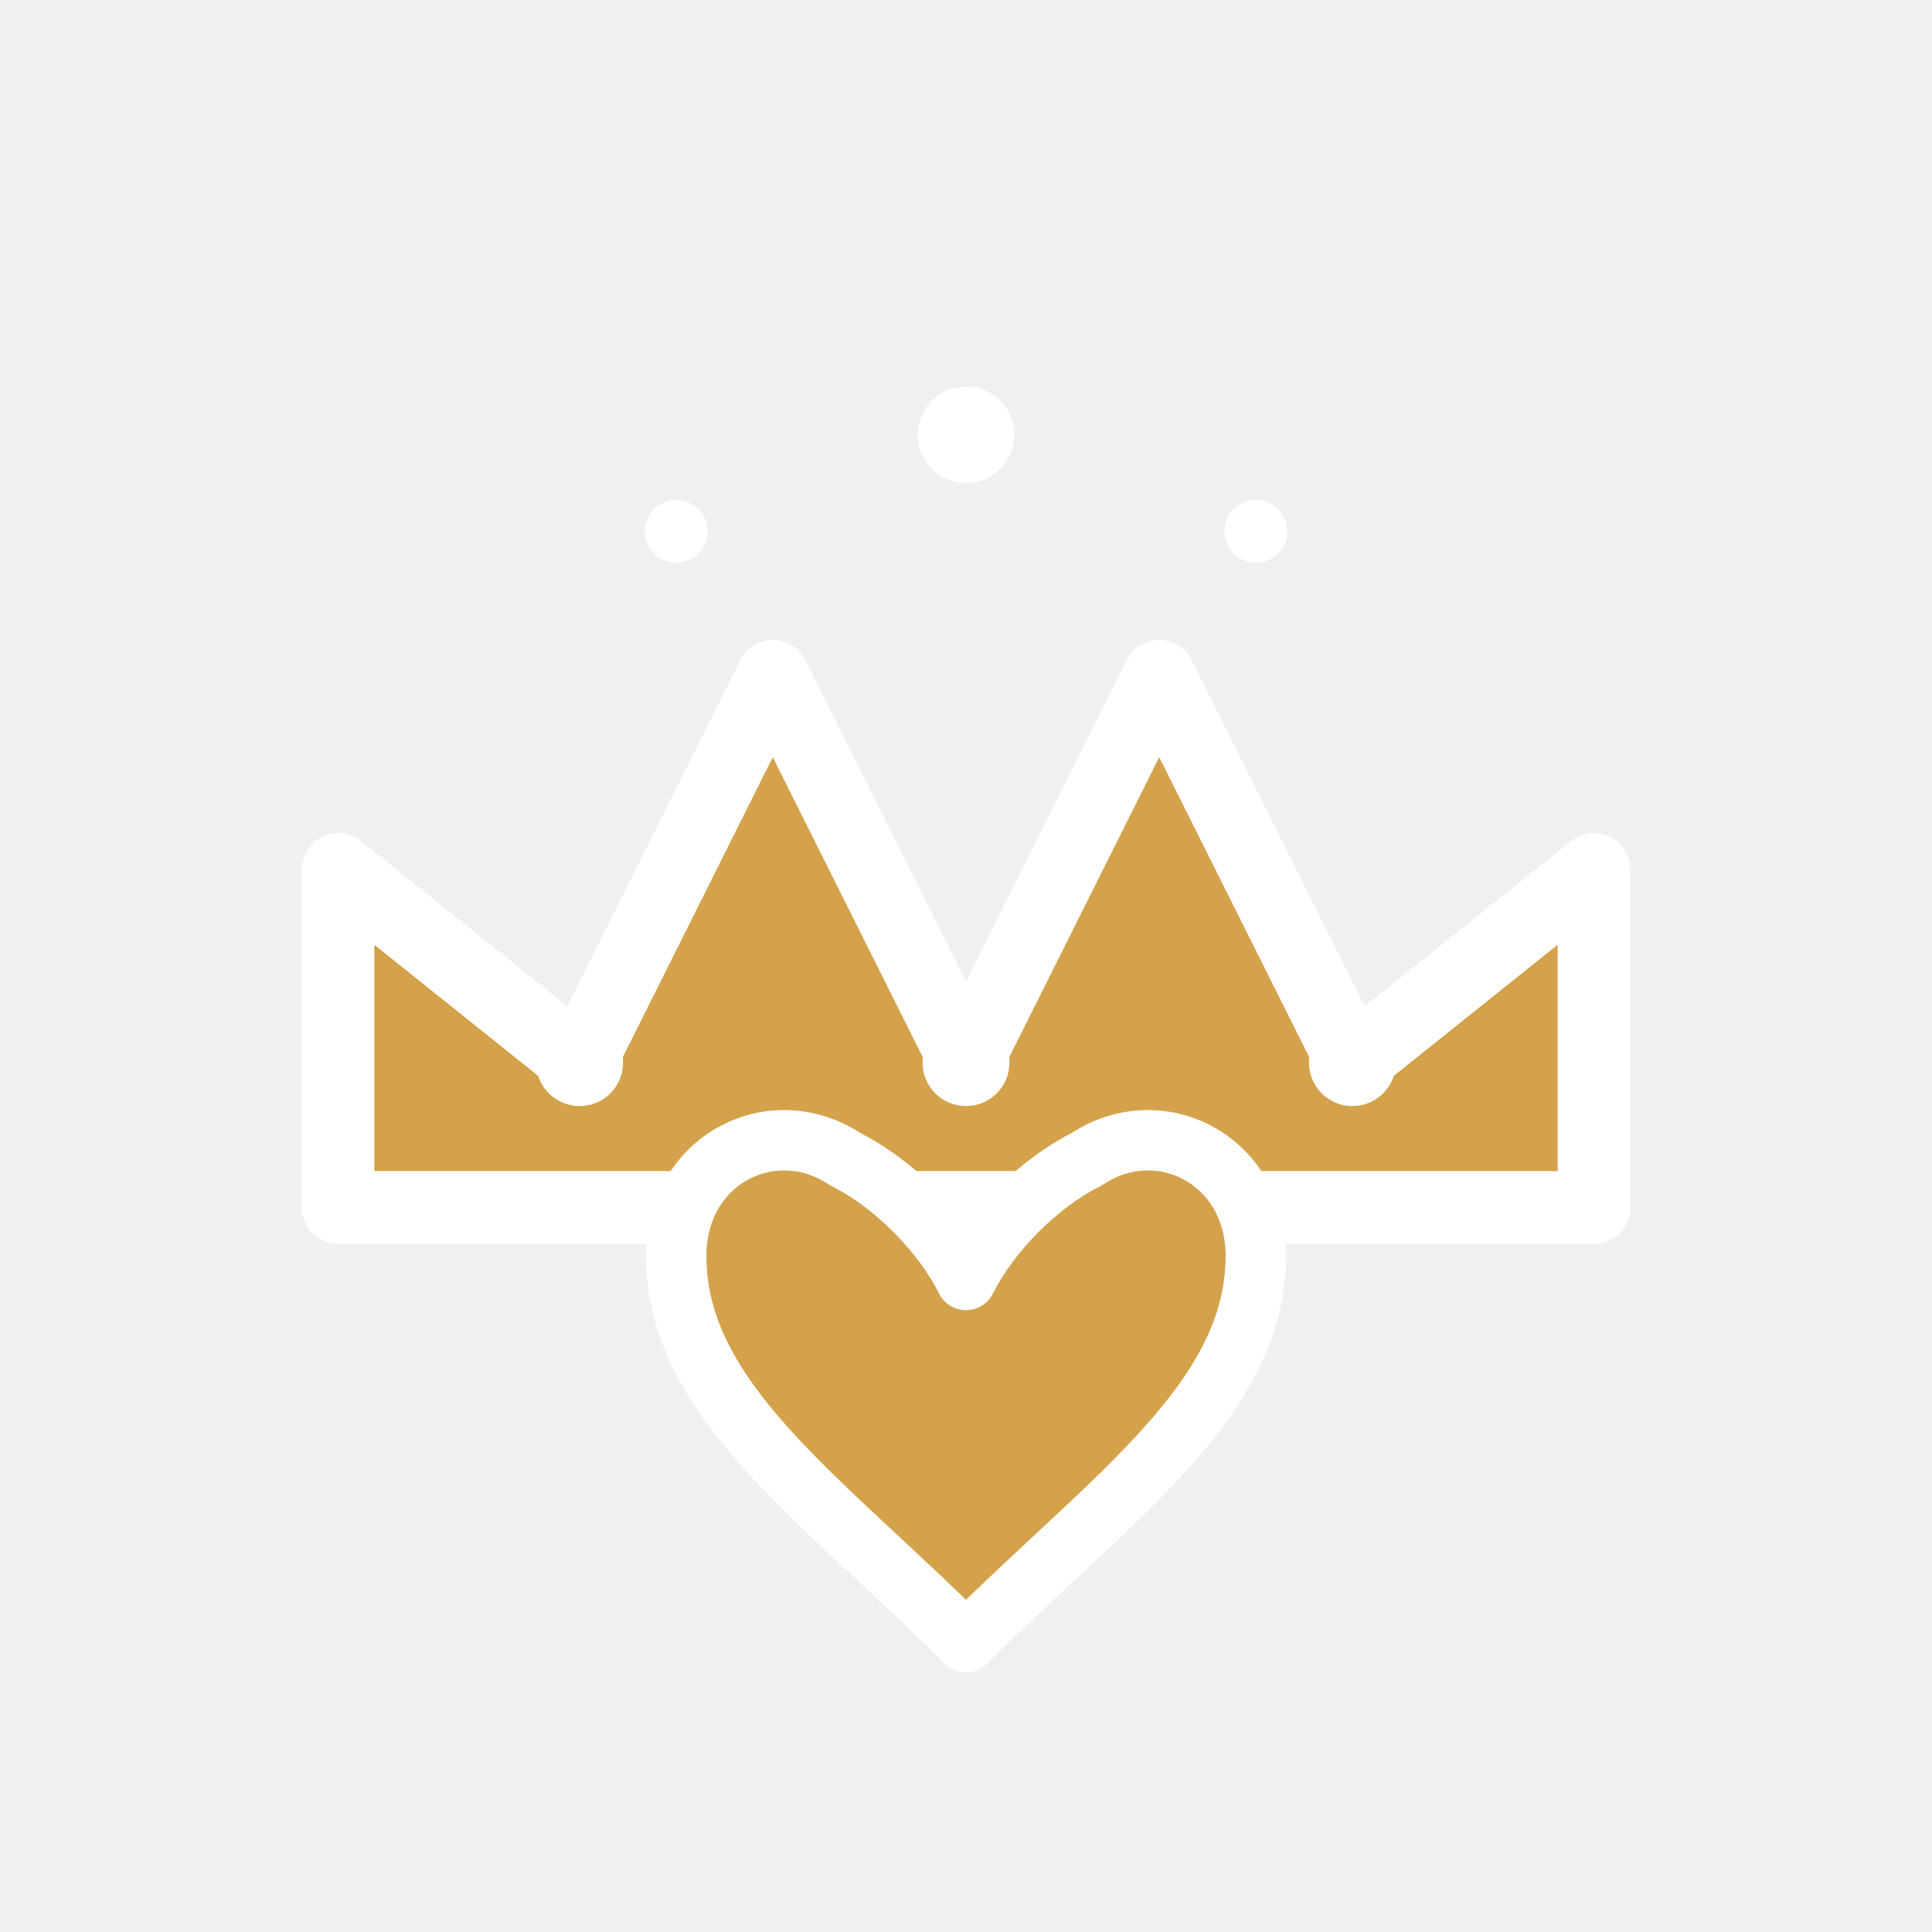
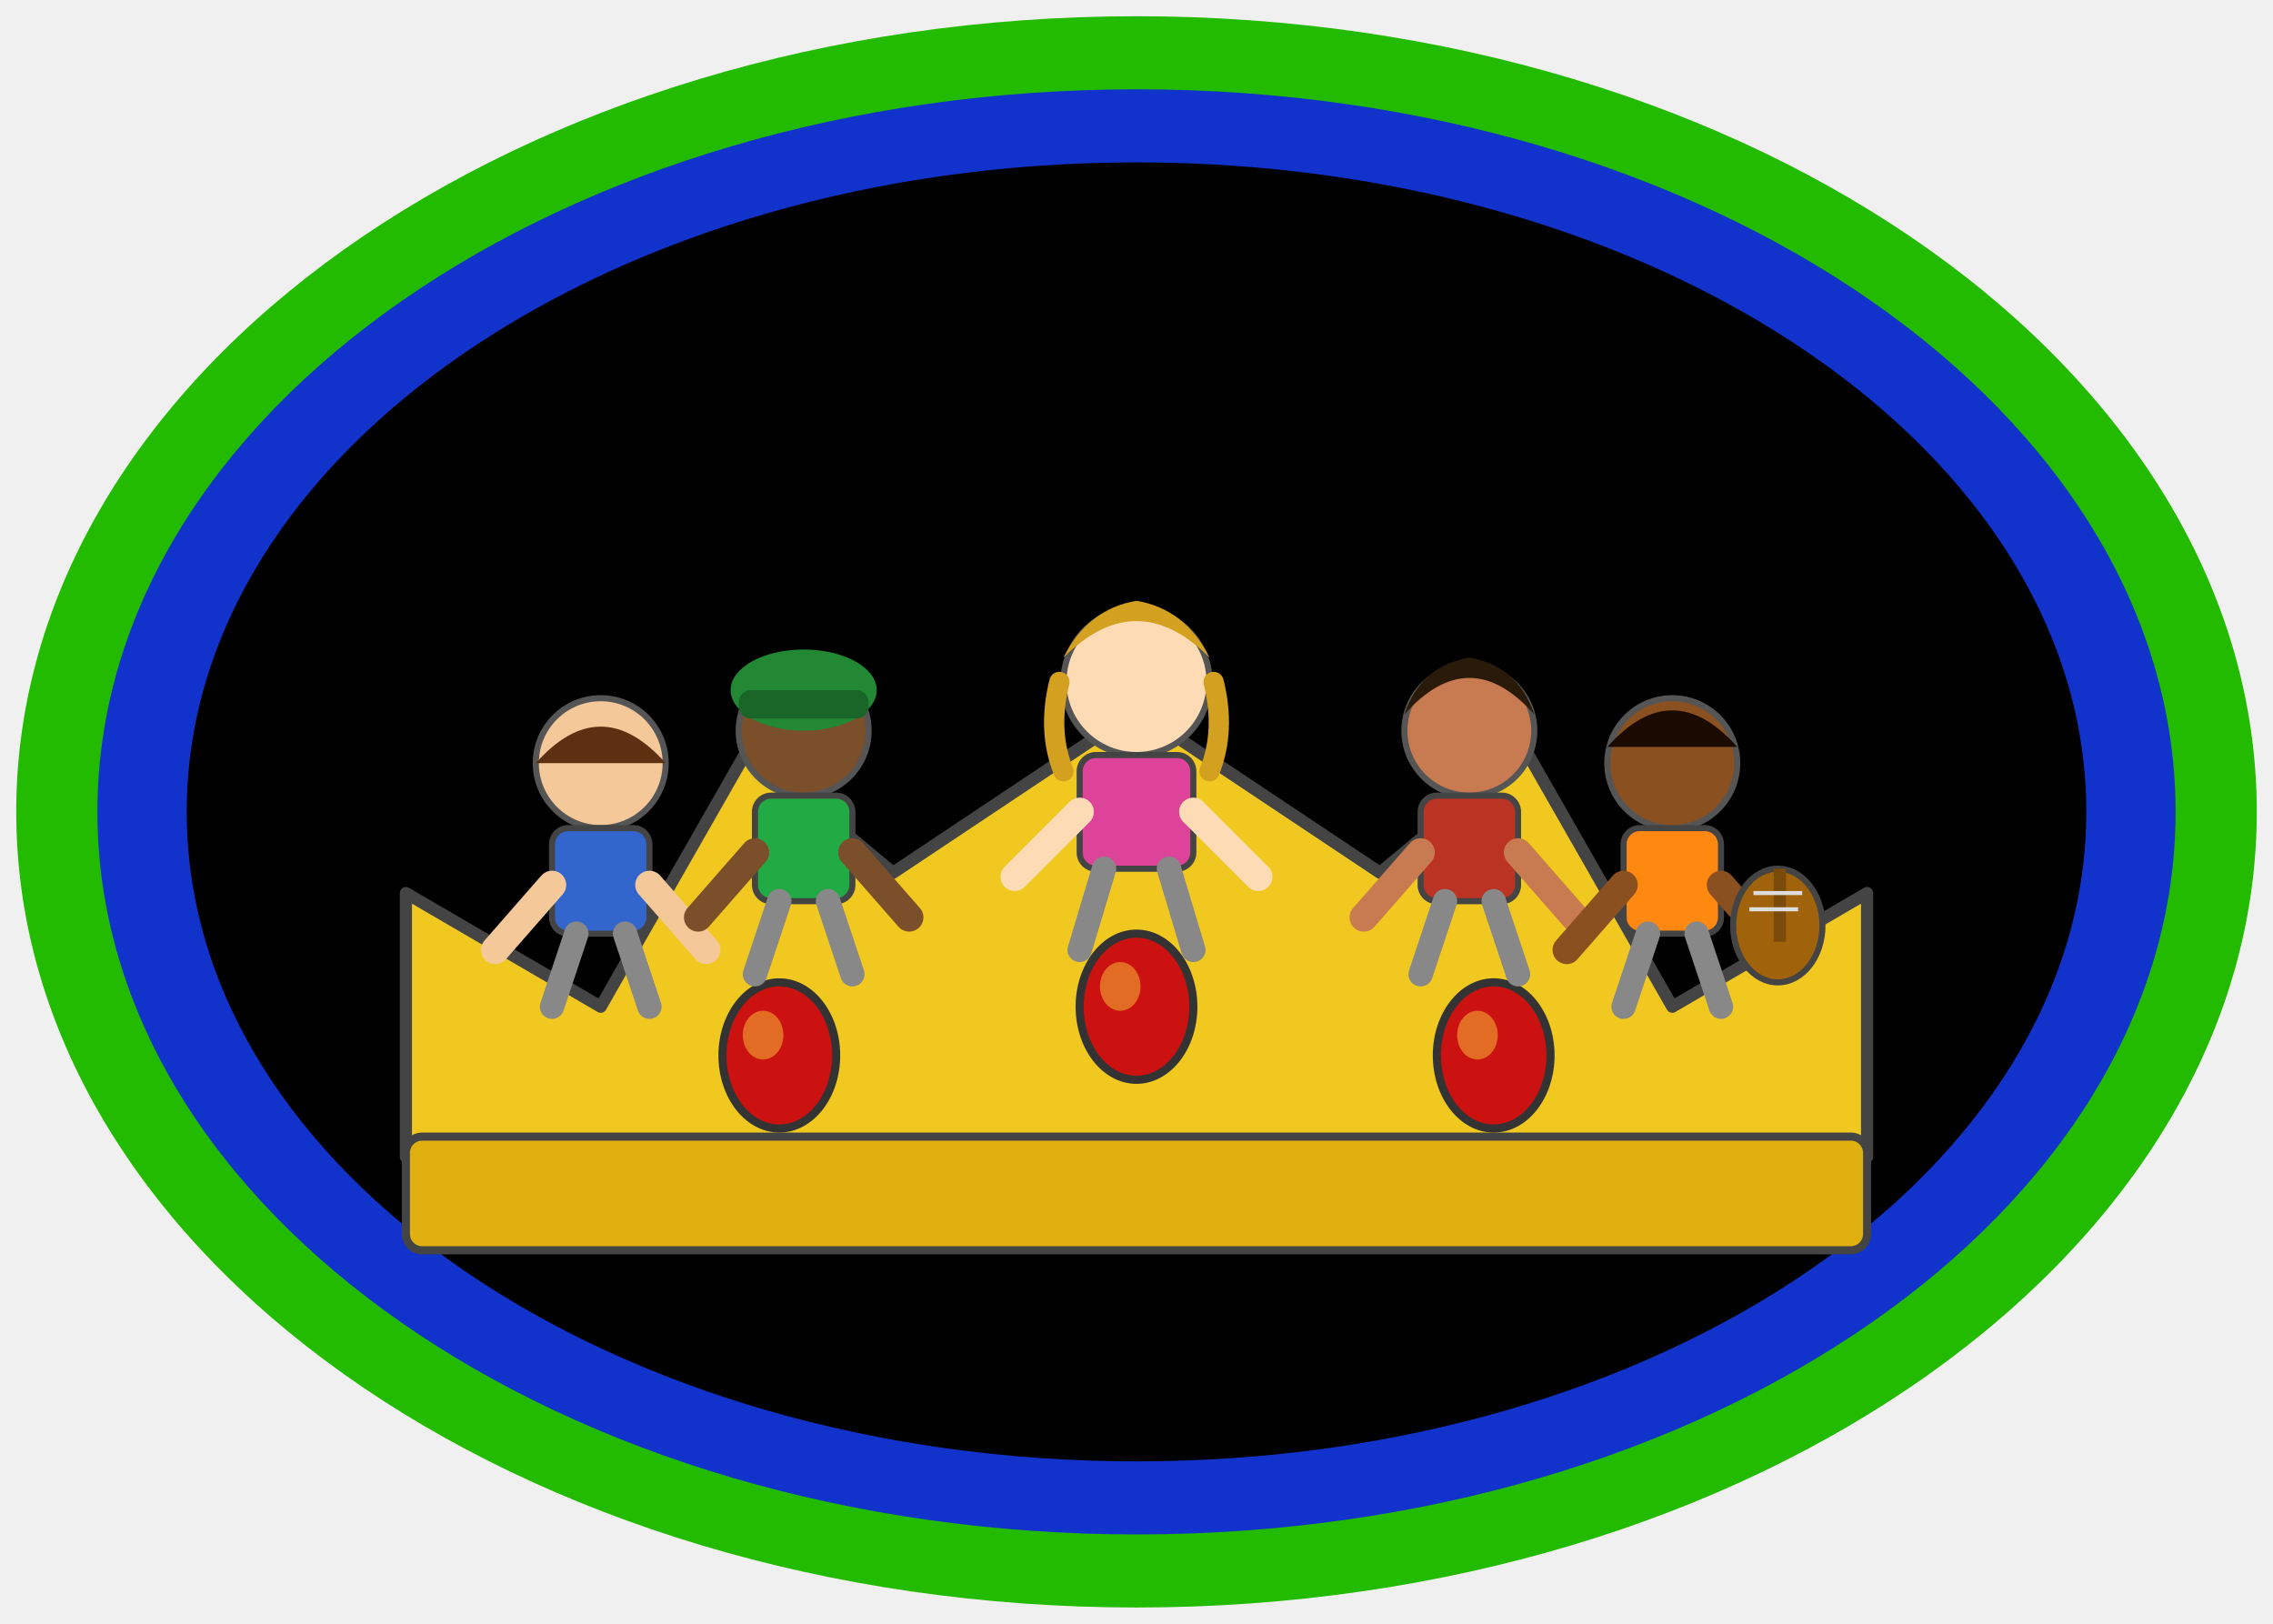
- <svg xmlns="http://www.w3.org/2000/svg" viewBox="0 0 80 80" role="img" aria-label="Kinders van die Koning">
-   <g fill="none" stroke="#FFFFFF" stroke-width="3" stroke-linecap="round" stroke-linejoin="round">
-     <path d="M14 50 L14 36 L24 44 L32 28 L40 44 L48 28 L56 44 L66 36 L66 50 Z" fill="#D4A24B" stroke="#FFFFFF" />
-     <line x1="14" y1="50" x2="66" y2="50" />
-     <circle cx="24" cy="44" r="1.8" fill="#FFFFFF" stroke="none" />
-     <circle cx="40" cy="44" r="1.8" fill="#FFFFFF" stroke="none" />
-     <circle cx="56" cy="44" r="1.8" fill="#FFFFFF" stroke="none" />
-   </g>
-   <path d="M40 68 C 34 62, 28 58, 28 52 C 28 48, 32 46, 35 48 C 37 49, 39 51, 40 53 C 41 51, 43 49, 45 48 C 48 46, 52 48, 52 52 C 52 58, 46 62, 40 68 Z" fill="#D4A24B" stroke="#FFFFFF" stroke-width="2.5" stroke-linejoin="round" />
-   <g fill="#FFFFFF">
-     <circle cx="40" cy="18" r="2" />
-     <circle cx="28" cy="22" r="1.3" />
-     <circle cx="52" cy="22" r="1.3" />
-   </g>
+ <svg xmlns="http://www.w3.org/2000/svg" viewBox="0 0 560 400" role="img" aria-label="Kinders vir die Koning">
+   <ellipse cx="280" cy="200" rx="276" ry="196" fill="#22BB00" />
+   <ellipse cx="280" cy="200" rx="256" ry="178" fill="#1133CC" />
+   <ellipse cx="280" cy="200" rx="234" ry="160" fill="#000000" />
+   <polygon points="100,285 100,220 148,248 184,185 220,215 280,175 340,215 376,185 412,248 460,220 460,285" fill="#F0C820" stroke="#444" stroke-width="3" stroke-linejoin="round" />
+   <rect x="100" y="280" width="360" height="28" rx="4" fill="#E0B010" stroke="#444" stroke-width="2" />
+   <ellipse cx="192" cy="260" rx="14" ry="18" fill="#CC1111" stroke="#333" stroke-width="2" />
+   <ellipse cx="280" cy="248" rx="14" ry="18" fill="#CC1111" stroke="#333" stroke-width="2" />
+   <ellipse cx="368" cy="260" rx="14" ry="18" fill="#CC1111" stroke="#333" stroke-width="2" />
+   <ellipse cx="188" cy="255" rx="5" ry="6" fill="rgba(255,220,60,0.45)" />
+   <ellipse cx="276" cy="243" rx="5" ry="6" fill="rgba(255,220,60,0.45)" />
+   <ellipse cx="364" cy="255" rx="5" ry="6" fill="rgba(255,220,60,0.45)" />
+   <circle cx="148" cy="188" r="16" fill="#F5C89A" stroke="#555" stroke-width="1.5" />
+   <rect x="136" y="204" width="24" height="26" rx="4" fill="#3366CC" stroke="#444" stroke-width="1.5" />
+   <line x1="136" y1="218" x2="122" y2="234" stroke="#F5C89A" stroke-width="7" stroke-linecap="round" />
+   <line x1="160" y1="218" x2="174" y2="234" stroke="#F5C89A" stroke-width="7" stroke-linecap="round" />
+   <line x1="142" y1="230" x2="136" y2="248" stroke="#888" stroke-width="6" stroke-linecap="round" />
+   <line x1="154" y1="230" x2="160" y2="248" stroke="#888" stroke-width="6" stroke-linecap="round" />
+   <path d="M132,188 Q148,170 164,188" fill="#5C3010" stroke="none" />
+   <circle cx="198" cy="180" r="16" fill="#7B4F2A" stroke="#555" stroke-width="1.5" />
+   <rect x="186" y="196" width="24" height="26" rx="4" fill="#22AA44" stroke="#444" stroke-width="1.5" />
+   <line x1="186" y1="210" x2="172" y2="226" stroke="#7B4F2A" stroke-width="7" stroke-linecap="round" />
+   <line x1="210" y1="210" x2="224" y2="226" stroke="#7B4F2A" stroke-width="7" stroke-linecap="round" />
+   <line x1="192" y1="222" x2="186" y2="240" stroke="#888" stroke-width="6" stroke-linecap="round" />
+   <line x1="204" y1="222" x2="210" y2="240" stroke="#888" stroke-width="6" stroke-linecap="round" />
+   <ellipse cx="198" cy="170" rx="18" ry="10" fill="#228833" />
+   <rect x="182" y="170" width="32" height="7" rx="3" fill="#1A6628" />
+   <circle cx="280" cy="168" r="18" fill="#FDDCB5" stroke="#555" stroke-width="1.5" />
+   <rect x="266" y="186" width="28" height="28" rx="4" fill="#DD4499" stroke="#444" stroke-width="1.5" />
+   <line x1="266" y1="200" x2="250" y2="216" stroke="#FDDCB5" stroke-width="7" stroke-linecap="round" />
+   <line x1="294" y1="200" x2="310" y2="216" stroke="#FDDCB5" stroke-width="7" stroke-linecap="round" />
+   <line x1="272" y1="214" x2="266" y2="234" stroke="#888" stroke-width="6" stroke-linecap="round" />
+   <line x1="288" y1="214" x2="294" y2="234" stroke="#888" stroke-width="6" stroke-linecap="round" />
+   <path d="M262,162 Q280,144 298,162 Q292,150 280,148 Q268,150 262,162Z" fill="#D4A020" />
+   <path d="M261,168 Q258,180 262,190" fill="none" stroke="#D4A020" stroke-width="5" stroke-linecap="round" />
+   <path d="M299,168 Q302,180 298,190" fill="none" stroke="#D4A020" stroke-width="5" stroke-linecap="round" />
+   <circle cx="362" cy="180" r="16" fill="#C87A50" stroke="#555" stroke-width="1.5" />
+   <rect x="350" y="196" width="24" height="26" rx="4" fill="#BB3322" stroke="#444" stroke-width="1.5" />
+   <line x1="350" y1="210" x2="336" y2="226" stroke="#C87A50" stroke-width="7" stroke-linecap="round" />
+   <line x1="374" y1="210" x2="388" y2="226" stroke="#C87A50" stroke-width="7" stroke-linecap="round" />
+   <line x1="356" y1="222" x2="350" y2="240" stroke="#888" stroke-width="6" stroke-linecap="round" />
+   <line x1="368" y1="222" x2="374" y2="240" stroke="#888" stroke-width="6" stroke-linecap="round" />
+   <path d="M346,176 Q362,158 378,176 Q374,164 362,162 Q350,164 346,176Z" fill="#2A1A0A" />
+   <circle cx="412" cy="188" r="16" fill="#8B5020" stroke="#555" stroke-width="1.5" />
+   <rect x="400" y="204" width="24" height="26" rx="4" fill="#FF8811" stroke="#444" stroke-width="1.5" />
+   <line x1="400" y1="218" x2="386" y2="234" stroke="#8B5020" stroke-width="7" stroke-linecap="round" />
+   <line x1="424" y1="218" x2="438" y2="234" stroke="#8B5020" stroke-width="7" stroke-linecap="round" />
+   <line x1="406" y1="230" x2="400" y2="248" stroke="#888" stroke-width="6" stroke-linecap="round" />
+   <line x1="418" y1="230" x2="424" y2="248" stroke="#888" stroke-width="6" stroke-linecap="round" />
+   <ellipse cx="438" cy="228" rx="11" ry="14" fill="#A0620A" stroke="#444" stroke-width="1.5" />
+   <rect x="437" y="214" width="3" height="18" fill="#7A4A08" />
+   <line x1="432" y1="220" x2="444" y2="220" stroke="#ddd" stroke-width="1" />
+   <line x1="431" y1="224" x2="443" y2="224" stroke="#ddd" stroke-width="1" />
+   <path d="M396,184 Q412,166 428,184" fill="#1A0A00" stroke="none" />
</svg>
